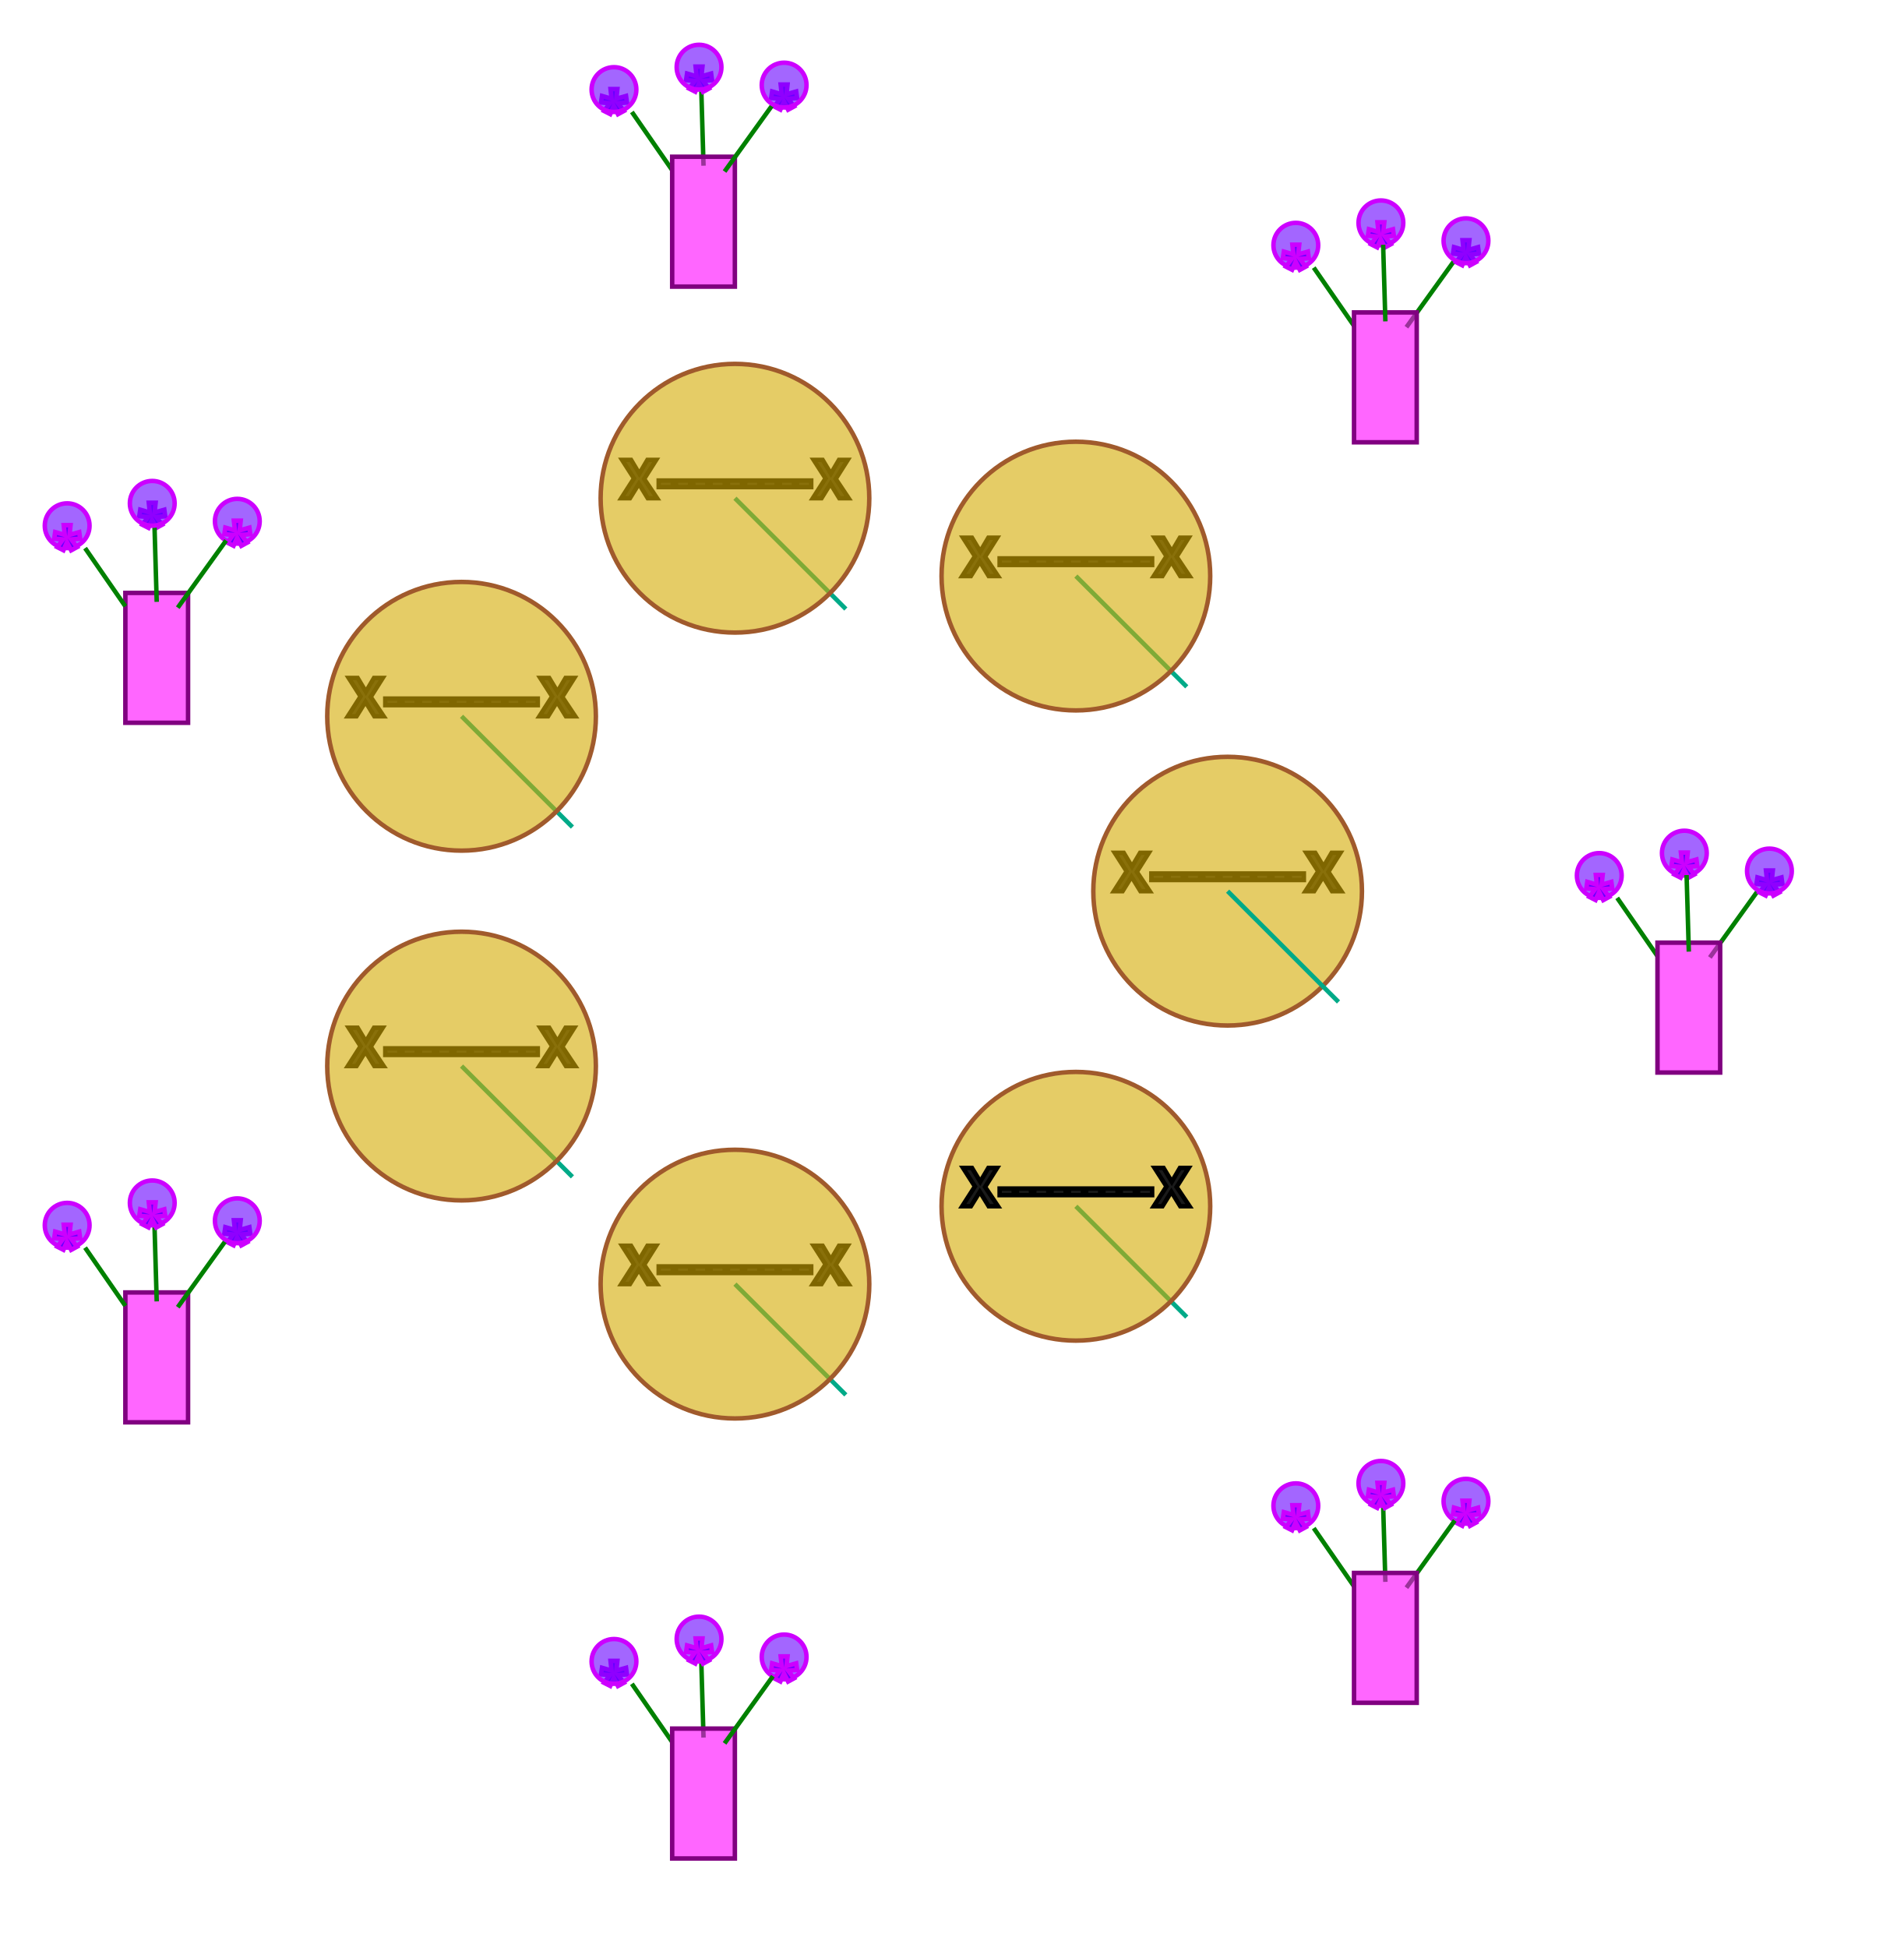
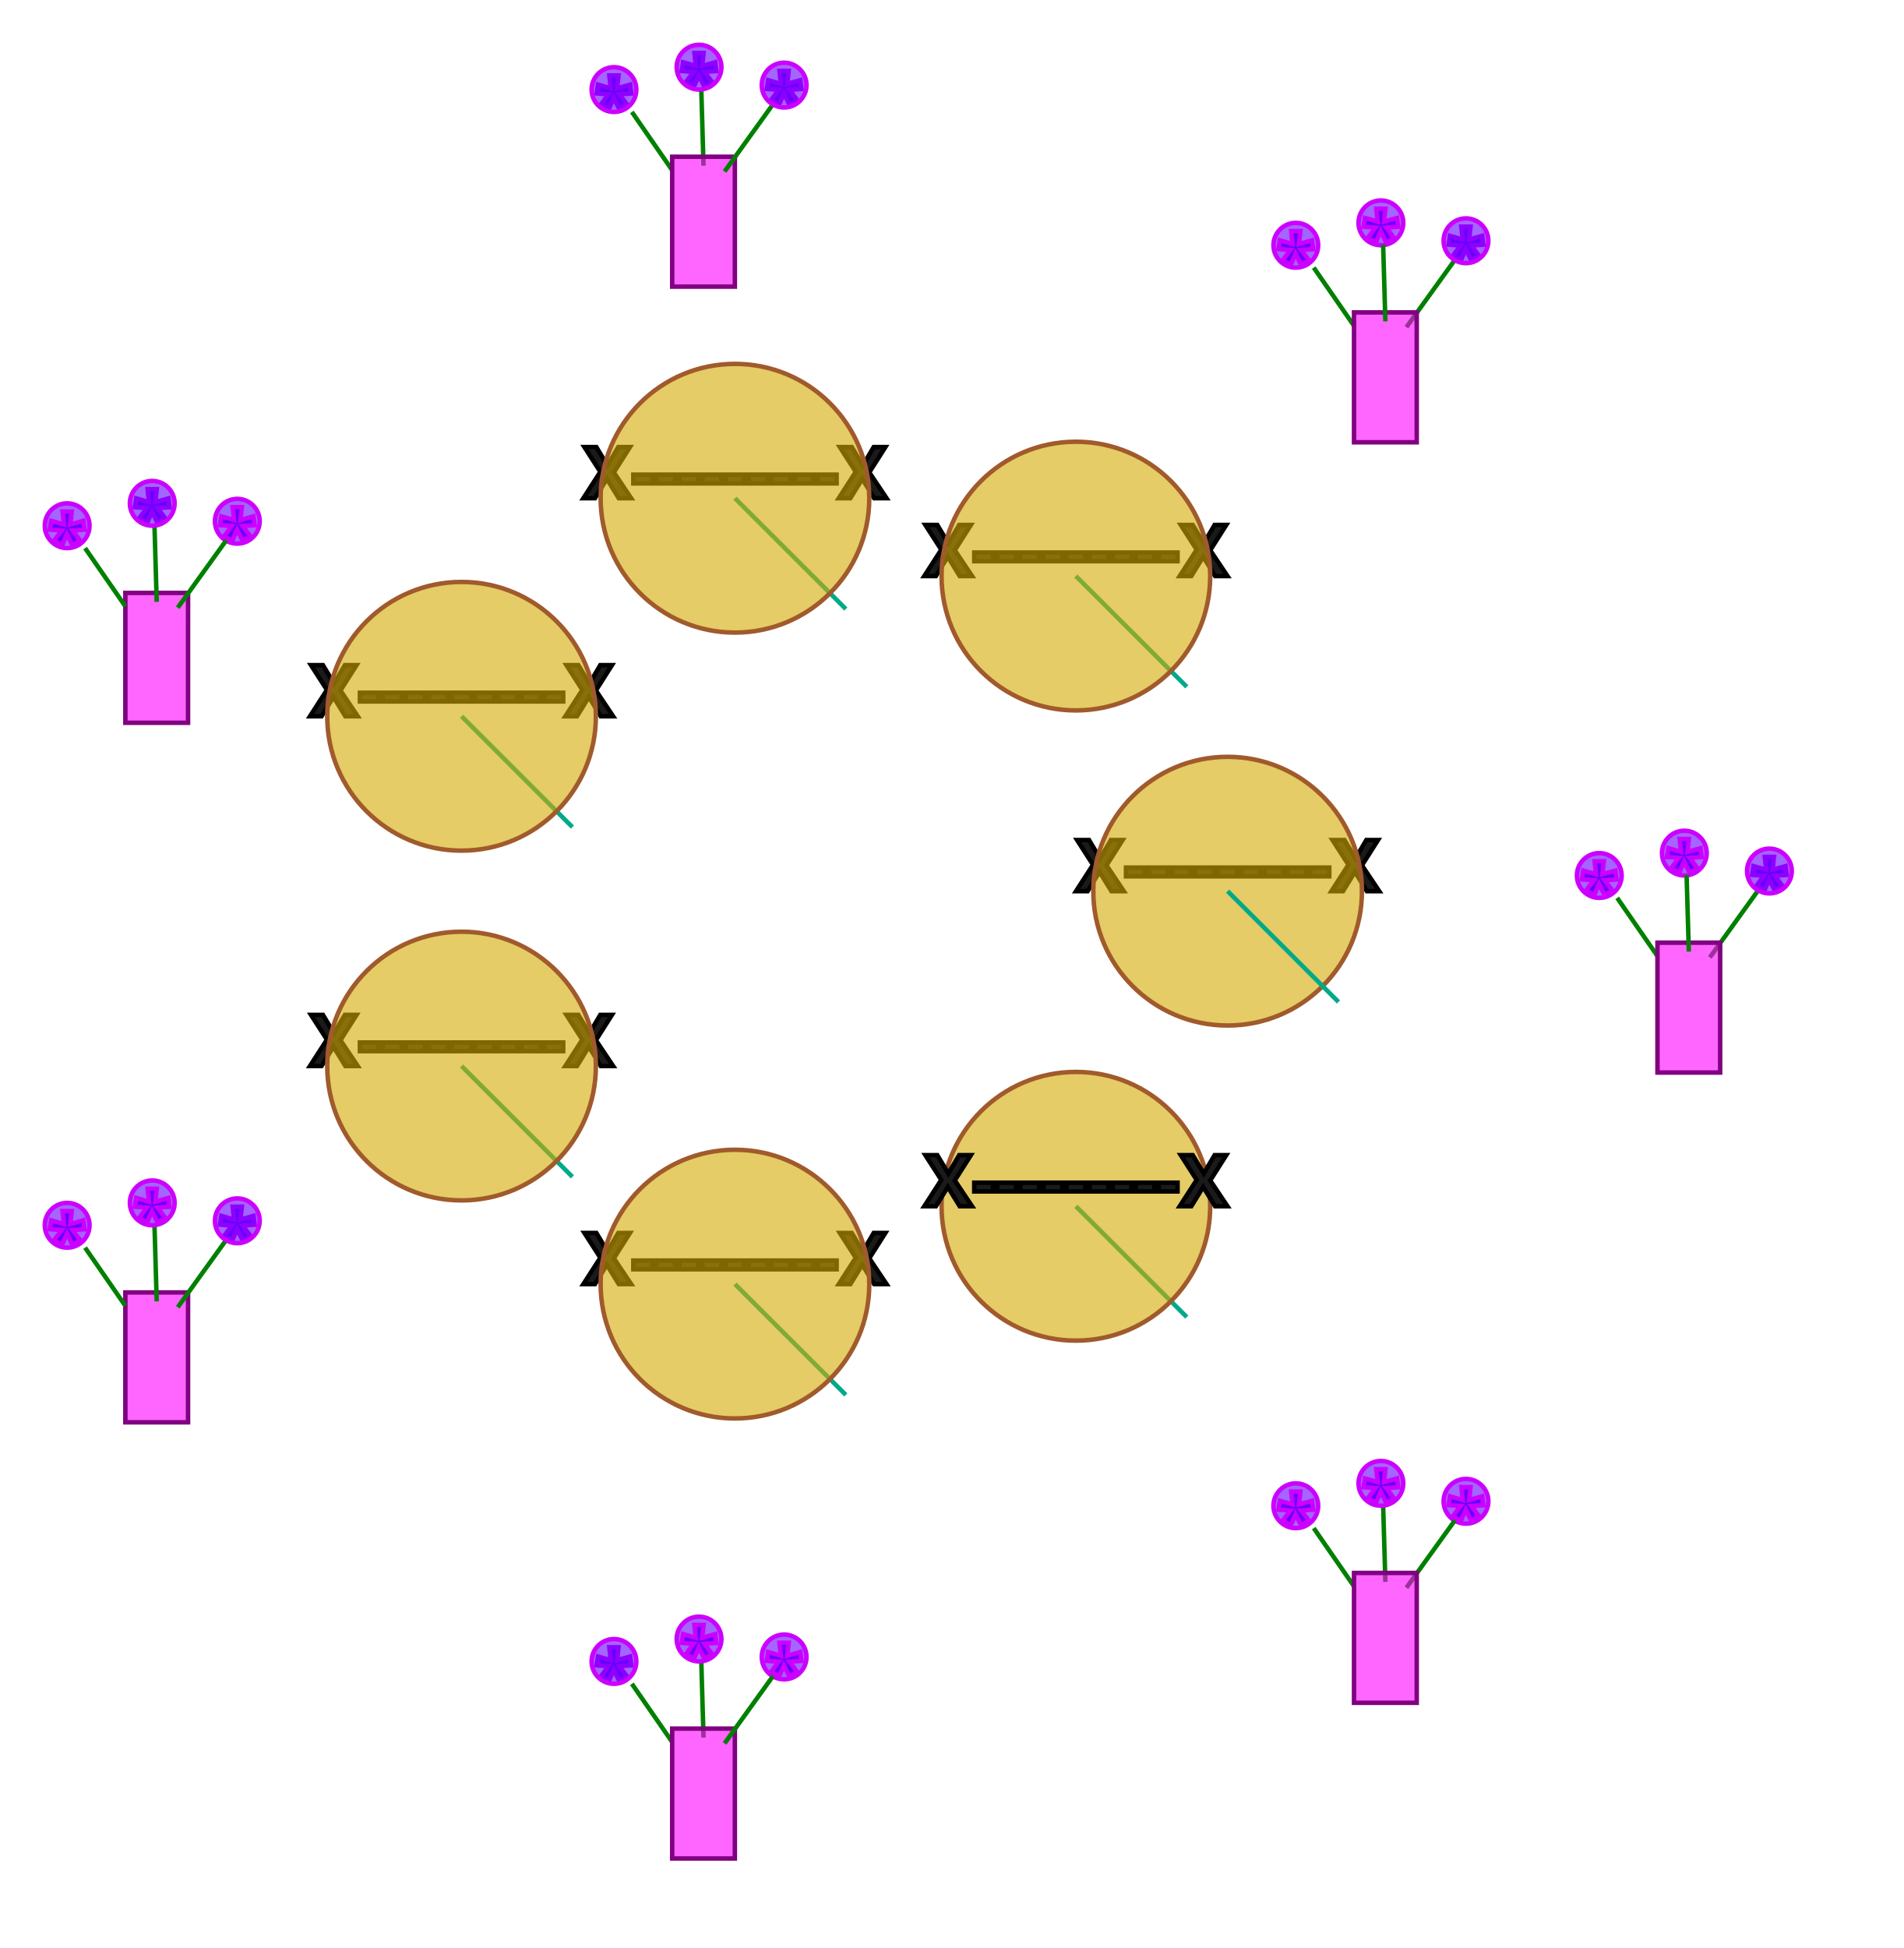
<svg xmlns="http://www.w3.org/2000/svg" viewBox="27.83 14.51 425.17 434.97">
-   <text x="202.95" y="42.51" font-family="sans" font-weight="bold" font-size="12.00" text-anchor="middle" stroke="#cc00ff" fill="#6600ff">*</text>
-   <text x="80.83" y="296.10" font-family="sans" font-weight="bold" font-size="12.00" text-anchor="middle" stroke="#cc00ff" fill="#6600ff">*</text>
+   <text x="202.95" y="42.51" font-family="sans-serif" font-weight="bold" font-size="12.00pt" text-anchor="middle" stroke="#cc00ff" fill="#6600ff"> * </text>
+   <text x="80.83" y="296.10" font-family="sans-serif" font-weight="bold" font-size="12.00pt" text-anchor="middle" stroke="#cc00ff" fill="#6600ff"> * </text>
  <line x1="336.73" y1="350.63" x2="337.23" y2="367.73" stroke="#008000" stroke-width="1" />
  <line x1="168.95" y1="390.49" x2="177.95" y2="403.49" stroke="#008000" stroke-width="1" />
  <rect x="55.83" y="303.10" width="14.00" height="29.00" stroke="#800080" fill="#FF00FF" fill-opacity="0.6" stroke-width="1" />
  <line x1="420.50" y1="213.30" x2="409.70" y2="228.30" stroke="#008000" stroke-width="1" />
  <line x1="184.45" y1="34.41" x2="184.95" y2="51.51" stroke="#008000" stroke-width="1" />
-   <text x="164.95" y="394.49" font-family="sans" font-weight="bold" font-size="12.00" text-anchor="middle" stroke="#cc00ff" fill="#6600ff">*</text>
+   <text x="164.95" y="394.49" font-family="sans-serif" font-weight="bold" font-size="12.00pt" text-anchor="middle" stroke="#cc00ff" fill="#6600ff"> * </text>
  <line x1="168.95" y1="39.51" x2="177.95" y2="52.51" stroke="#008000" stroke-width="1" />
  <line x1="130.91" y1="174.45" x2="155.67" y2="199.19" stroke="#00aa88" stroke-width="1" />
  <line x1="184.45" y1="385.39" x2="184.95" y2="402.49" stroke="#008000" stroke-width="1" />
  <line x1="78.33" y1="291.40" x2="67.53" y2="306.40" stroke="#008000" stroke-width="1" />
  <circle cx="42.83" cy="288.10" r="5.00" stroke="#cc00ff" fill="#6600ff" fill-opacity="0.6" stroke-width="1" />
  <line x1="268.11" y1="283.86" x2="292.87" y2="308.60" stroke="#00aa88" stroke-width="1" />
-   <text x="191.97" y="125.76" font-family="sans" font-weight="bold" font-size="12.00" text-anchor="middle" stroke="#000000" fill="#1a1a1a">X---------X</text>
+   <text x="191.97" y="125.76" font-family="sans-serif" font-weight="bold" font-size="12.00pt" text-anchor="middle" stroke="#000000" fill="#1a1a1a"> X---------X </text>
  <circle cx="355.23" cy="349.73" r="5.00" stroke="#cc00ff" fill="#6600ff" fill-opacity="0.6" stroke-width="1" />
-   <text x="191.97" y="301.24" font-family="sans" font-weight="bold" font-size="12.00" text-anchor="middle" stroke="#000000" fill="#1a1a1a">X---------X</text>
+   <text x="191.97" y="301.24" font-family="sans-serif" font-weight="bold" font-size="12.00pt" text-anchor="middle" stroke="#000000" fill="#1a1a1a"> X---------X </text>
  <line x1="352.73" y1="72.57" x2="341.93" y2="87.57" stroke="#008000" stroke-width="1" />
  <line x1="191.97" y1="301.24" x2="216.73" y2="325.98" stroke="#00aa88" stroke-width="1" />
-   <text x="183.95" y="38.51" font-family="sans" font-weight="bold" font-size="12.00" text-anchor="middle" stroke="#cc00ff" fill="#6600ff">*</text>
+   <text x="183.95" y="38.51" font-family="sans-serif" font-weight="bold" font-size="12.00pt" text-anchor="middle" stroke="#cc00ff" fill="#6600ff"> * </text>
  <line x1="46.83" y1="293.10" x2="55.83" y2="306.10" stroke="#008000" stroke-width="1" />
  <line x1="389.00" y1="215.00" x2="398.00" y2="228.00" stroke="#008000" stroke-width="1" />
  <circle cx="183.95" cy="29.51" r="5.00" stroke="#cc00ff" fill="#6600ff" fill-opacity="0.6" stroke-width="1" />
-   <text x="164.95" y="43.51" font-family="sans" font-weight="bold" font-size="12.00" text-anchor="middle" stroke="#cc00ff" fill="#6600ff">*</text>
-   <text x="302.00" y="213.50" font-family="sans" font-weight="bold" font-size="12.00" text-anchor="middle" stroke="#000000" fill="#1a1a1a">X---------X</text>
+   <text x="164.95" y="43.51" font-family="sans-serif" font-weight="bold" font-size="12.00pt" text-anchor="middle" stroke="#cc00ff" fill="#6600ff"> * </text>
+   <text x="302.00" y="213.50" font-family="sans-serif" font-weight="bold" font-size="12.00pt" text-anchor="middle" stroke="#000000" fill="#1a1a1a"> X---------X </text>
  <rect x="177.95" y="49.51" width="14.00" height="29.00" stroke="#800080" fill="#FF00FF" fill-opacity="0.6" stroke-width="1" />
  <circle cx="164.95" cy="34.51" r="5.00" stroke="#cc00ff" fill="#6600ff" fill-opacity="0.6" stroke-width="1" />
  <circle cx="42.83" cy="131.90" r="5.00" stroke="#cc00ff" fill="#6600ff" fill-opacity="0.6" stroke-width="1" />
  <rect x="55.83" y="146.90" width="14.00" height="29.00" stroke="#800080" fill="#FF00FF" fill-opacity="0.6" stroke-width="1" />
  <circle cx="183.95" cy="380.49" r="5.00" stroke="#cc00ff" fill="#6600ff" fill-opacity="0.6" stroke-width="1" />
  <circle cx="317.23" cy="69.27" r="5.00" stroke="#cc00ff" fill="#6600ff" fill-opacity="0.6" stroke-width="1" />
-   <text x="61.83" y="135.90" font-family="sans" font-weight="bold" font-size="12.00" text-anchor="middle" stroke="#cc00ff" fill="#6600ff">*</text>
+   <text x="61.83" y="135.90" font-family="sans-serif" font-weight="bold" font-size="12.00pt" text-anchor="middle" stroke="#cc00ff" fill="#6600ff"> * </text>
  <circle cx="302.00" cy="213.50" r="30.00" stroke="#a05a2c" fill="#d4aa00" fill-opacity="0.6" stroke-width="1" />
  <circle cx="336.23" cy="64.27" r="5.00" stroke="#cc00ff" fill="#6600ff" fill-opacity="0.6" stroke-width="1" />
-   <text x="355.23" y="358.73" font-family="sans" font-weight="bold" font-size="12.00" text-anchor="middle" stroke="#cc00ff" fill="#6600ff">*</text>
+   <text x="355.23" y="358.73" font-family="sans-serif" font-weight="bold" font-size="12.00pt" text-anchor="middle" stroke="#cc00ff" fill="#6600ff"> * </text>
  <circle cx="404.00" cy="205.00" r="5.00" stroke="#cc00ff" fill="#6600ff" fill-opacity="0.6" stroke-width="1" />
-   <text x="130.91" y="174.45" font-family="sans" font-weight="bold" font-size="12.00" text-anchor="middle" stroke="#000000" fill="#1a1a1a">X---------X</text>
-   <text x="336.23" y="73.27" font-family="sans" font-weight="bold" font-size="12.00" text-anchor="middle" stroke="#cc00ff" fill="#6600ff">*</text>
+   <text x="130.91" y="174.45" font-family="sans-serif" font-weight="bold" font-size="12.00pt" text-anchor="middle" stroke="#000000" fill="#1a1a1a"> X---------X </text>
+   <text x="336.23" y="73.27" font-family="sans-serif" font-weight="bold" font-size="12.00pt" text-anchor="middle" stroke="#cc00ff" fill="#6600ff"> * </text>
  <circle cx="202.95" cy="384.49" r="5.00" stroke="#cc00ff" fill="#6600ff" fill-opacity="0.6" stroke-width="1" />
  <line x1="130.91" y1="252.55" x2="155.67" y2="277.29" stroke="#00aa88" stroke-width="1" />
  <line x1="321.23" y1="74.27" x2="330.23" y2="87.27" stroke="#008000" stroke-width="1" />
  <line x1="302.00" y1="213.50" x2="326.76" y2="238.24" stroke="#00aa88" stroke-width="1" />
  <circle cx="317.23" cy="350.73" r="5.00" stroke="#cc00ff" fill="#6600ff" fill-opacity="0.6" stroke-width="1" />
  <circle cx="268.11" cy="283.86" r="30.00" stroke="#a05a2c" fill="#d4aa00" fill-opacity="0.6" stroke-width="1" />
-   <text x="355.23" y="77.27" font-family="sans" font-weight="bold" font-size="12.00" text-anchor="middle" stroke="#cc00ff" fill="#6600ff">*</text>
+   <text x="355.23" y="77.27" font-family="sans-serif" font-weight="bold" font-size="12.00pt" text-anchor="middle" stroke="#cc00ff" fill="#6600ff"> * </text>
  <rect x="177.95" y="400.49" width="14.00" height="29.00" stroke="#800080" fill="#FF00FF" fill-opacity="0.6" stroke-width="1" />
-   <text x="423.00" y="218.00" font-family="sans" font-weight="bold" font-size="12.00" text-anchor="middle" stroke="#cc00ff" fill="#6600ff">*</text>
+   <text x="423.00" y="218.00" font-family="sans-serif" font-weight="bold" font-size="12.00pt" text-anchor="middle" stroke="#cc00ff" fill="#6600ff"> * </text>
  <circle cx="80.83" cy="130.90" r="5.00" stroke="#cc00ff" fill="#6600ff" fill-opacity="0.6" stroke-width="1" />
-   <text x="202.95" y="393.49" font-family="sans" font-weight="bold" font-size="12.00" text-anchor="middle" stroke="#cc00ff" fill="#6600ff">*</text>
-   <text x="183.95" y="389.49" font-family="sans" font-weight="bold" font-size="12.00" text-anchor="middle" stroke="#cc00ff" fill="#6600ff">*</text>
+   <text x="202.95" y="393.49" font-family="sans-serif" font-weight="bold" font-size="12.00pt" text-anchor="middle" stroke="#cc00ff" fill="#6600ff"> * </text>
+   <text x="183.95" y="389.49" font-family="sans-serif" font-weight="bold" font-size="12.00pt" text-anchor="middle" stroke="#cc00ff" fill="#6600ff"> * </text>
  <line x1="200.45" y1="388.79" x2="189.65" y2="403.79" stroke="#008000" stroke-width="1" />
  <line x1="200.45" y1="37.81" x2="189.65" y2="52.81" stroke="#008000" stroke-width="1" />
  <line x1="46.83" y1="136.90" x2="55.83" y2="149.90" stroke="#008000" stroke-width="1" />
  <line x1="268.11" y1="143.14" x2="292.87" y2="167.87" stroke="#00aa88" stroke-width="1" />
-   <text x="317.23" y="359.73" font-family="sans" font-weight="bold" font-size="12.00" text-anchor="middle" stroke="#cc00ff" fill="#6600ff">*</text>
+   <text x="317.23" y="359.73" font-family="sans-serif" font-weight="bold" font-size="12.00pt" text-anchor="middle" stroke="#cc00ff" fill="#6600ff"> * </text>
  <circle cx="385.00" cy="210.00" r="5.00" stroke="#cc00ff" fill="#6600ff" fill-opacity="0.6" stroke-width="1" />
  <circle cx="423.00" cy="209.00" r="5.00" stroke="#cc00ff" fill="#6600ff" fill-opacity="0.6" stroke-width="1" />
-   <text x="404.00" y="214.00" font-family="sans" font-weight="bold" font-size="12.00" text-anchor="middle" stroke="#cc00ff" fill="#6600ff">*</text>
+   <text x="404.00" y="214.00" font-family="sans-serif" font-weight="bold" font-size="12.00pt" text-anchor="middle" stroke="#cc00ff" fill="#6600ff"> * </text>
  <line x1="62.33" y1="288.00" x2="62.83" y2="305.10" stroke="#008000" stroke-width="1" />
  <line x1="352.73" y1="354.03" x2="341.93" y2="369.03" stroke="#008000" stroke-width="1" />
  <rect x="330.23" y="84.27" width="14.00" height="29.00" stroke="#800080" fill="#FF00FF" fill-opacity="0.6" stroke-width="1" />
-   <text x="130.91" y="252.55" font-family="sans" font-weight="bold" font-size="12.00" text-anchor="middle" stroke="#000000" fill="#1a1a1a">X---------X</text>
-   <text x="385.00" y="219.00" font-family="sans" font-weight="bold" font-size="12.00" text-anchor="middle" stroke="#cc00ff" fill="#6600ff">*</text>
-   <text x="42.83" y="140.90" font-family="sans" font-weight="bold" font-size="12.00" text-anchor="middle" stroke="#cc00ff" fill="#6600ff">*</text>
+   <text x="130.91" y="252.55" font-family="sans-serif" font-weight="bold" font-size="12.00pt" text-anchor="middle" stroke="#000000" fill="#1a1a1a"> X---------X </text>
+   <text x="385.00" y="219.00" font-family="sans-serif" font-weight="bold" font-size="12.00pt" text-anchor="middle" stroke="#cc00ff" fill="#6600ff"> * </text>
+   <text x="42.83" y="140.90" font-family="sans-serif" font-weight="bold" font-size="12.00pt" text-anchor="middle" stroke="#cc00ff" fill="#6600ff"> * </text>
  <circle cx="130.91" cy="252.55" r="30.00" stroke="#a05a2c" fill="#d4aa00" fill-opacity="0.6" stroke-width="1" />
  <circle cx="130.91" cy="174.45" r="30.00" stroke="#a05a2c" fill="#d4aa00" fill-opacity="0.6" stroke-width="1" />
  <line x1="62.33" y1="131.80" x2="62.83" y2="148.90" stroke="#008000" stroke-width="1" />
  <circle cx="61.83" cy="283.10" r="5.00" stroke="#cc00ff" fill="#6600ff" fill-opacity="0.6" stroke-width="1" />
  <circle cx="336.23" cy="345.73" r="5.00" stroke="#cc00ff" fill="#6600ff" fill-opacity="0.6" stroke-width="1" />
  <circle cx="202.95" cy="33.51" r="5.00" stroke="#cc00ff" fill="#6600ff" fill-opacity="0.6" stroke-width="1" />
  <line x1="321.23" y1="355.73" x2="330.23" y2="368.73" stroke="#008000" stroke-width="1" />
-   <text x="268.11" y="143.14" font-family="sans" font-weight="bold" font-size="12.00" text-anchor="middle" stroke="#000000" fill="#1a1a1a">X---------X</text>
+   <text x="268.11" y="143.14" font-family="sans-serif" font-weight="bold" font-size="12.00pt" text-anchor="middle" stroke="#000000" fill="#1a1a1a"> X---------X </text>
  <rect x="330.23" y="365.73" width="14.00" height="29.00" stroke="#800080" fill="#FF00FF" fill-opacity="0.6" stroke-width="1" />
-   <text x="42.83" y="297.10" font-family="sans" font-weight="bold" font-size="12.00" text-anchor="middle" stroke="#cc00ff" fill="#6600ff">*</text>
+   <text x="42.83" y="297.10" font-family="sans-serif" font-weight="bold" font-size="12.00pt" text-anchor="middle" stroke="#cc00ff" fill="#6600ff"> * </text>
  <circle cx="268.11" cy="143.14" r="30.00" stroke="#a05a2c" fill="#d4aa00" fill-opacity="0.6" stroke-width="1" />
  <line x1="336.73" y1="69.17" x2="337.23" y2="86.27" stroke="#008000" stroke-width="1" />
-   <text x="61.83" y="292.10" font-family="sans" font-weight="bold" font-size="12.00" text-anchor="middle" stroke="#cc00ff" fill="#6600ff">*</text>
-   <text x="317.23" y="78.27" font-family="sans" font-weight="bold" font-size="12.00" text-anchor="middle" stroke="#cc00ff" fill="#6600ff">*</text>
-   <text x="80.83" y="139.90" font-family="sans" font-weight="bold" font-size="12.00" text-anchor="middle" stroke="#cc00ff" fill="#6600ff">*</text>
+   <text x="61.83" y="292.10" font-family="sans-serif" font-weight="bold" font-size="12.00pt" text-anchor="middle" stroke="#cc00ff" fill="#6600ff"> * </text>
+   <text x="317.23" y="78.27" font-family="sans-serif" font-weight="bold" font-size="12.00pt" text-anchor="middle" stroke="#cc00ff" fill="#6600ff"> * </text>
+   <text x="80.83" y="139.90" font-family="sans-serif" font-weight="bold" font-size="12.00pt" text-anchor="middle" stroke="#cc00ff" fill="#6600ff"> * </text>
  <rect x="398.00" y="225.00" width="14.00" height="29.00" stroke="#800080" fill="#FF00FF" fill-opacity="0.6" stroke-width="1" />
  <line x1="404.50" y1="209.90" x2="405.00" y2="227.00" stroke="#008000" stroke-width="1" />
  <line x1="191.97" y1="125.76" x2="216.73" y2="150.50" stroke="#00aa88" stroke-width="1" />
  <circle cx="61.83" cy="126.90" r="5.00" stroke="#cc00ff" fill="#6600ff" fill-opacity="0.6" stroke-width="1" />
-   <text x="336.23" y="354.73" font-family="sans" font-weight="bold" font-size="12.00" text-anchor="middle" stroke="#cc00ff" fill="#6600ff">*</text>
+   <text x="336.23" y="354.73" font-family="sans-serif" font-weight="bold" font-size="12.00pt" text-anchor="middle" stroke="#cc00ff" fill="#6600ff"> * </text>
  <circle cx="191.97" cy="301.24" r="30.00" stroke="#a05a2c" fill="#d4aa00" fill-opacity="0.6" stroke-width="1" />
  <circle cx="191.97" cy="125.76" r="30.00" stroke="#a05a2c" fill="#d4aa00" fill-opacity="0.6" stroke-width="1" />
-   <text x="268.11" y="283.86" font-family="sans" font-weight="bold" font-size="12.00" text-anchor="middle" stroke="#000000" fill="#1a1a1a">X---------X</text>
+   <text x="268.11" y="283.86" font-family="sans-serif" font-weight="bold" font-size="12.00pt" text-anchor="middle" stroke="#000000" fill="#1a1a1a"> X---------X </text>
  <circle cx="355.23" cy="68.27" r="5.00" stroke="#cc00ff" fill="#6600ff" fill-opacity="0.6" stroke-width="1" />
  <circle cx="80.83" cy="287.10" r="5.00" stroke="#cc00ff" fill="#6600ff" fill-opacity="0.6" stroke-width="1" />
  <line x1="78.33" y1="135.20" x2="67.53" y2="150.20" stroke="#008000" stroke-width="1" />
  <circle cx="164.95" cy="385.49" r="5.00" stroke="#cc00ff" fill="#6600ff" fill-opacity="0.6" stroke-width="1" />
</svg>
